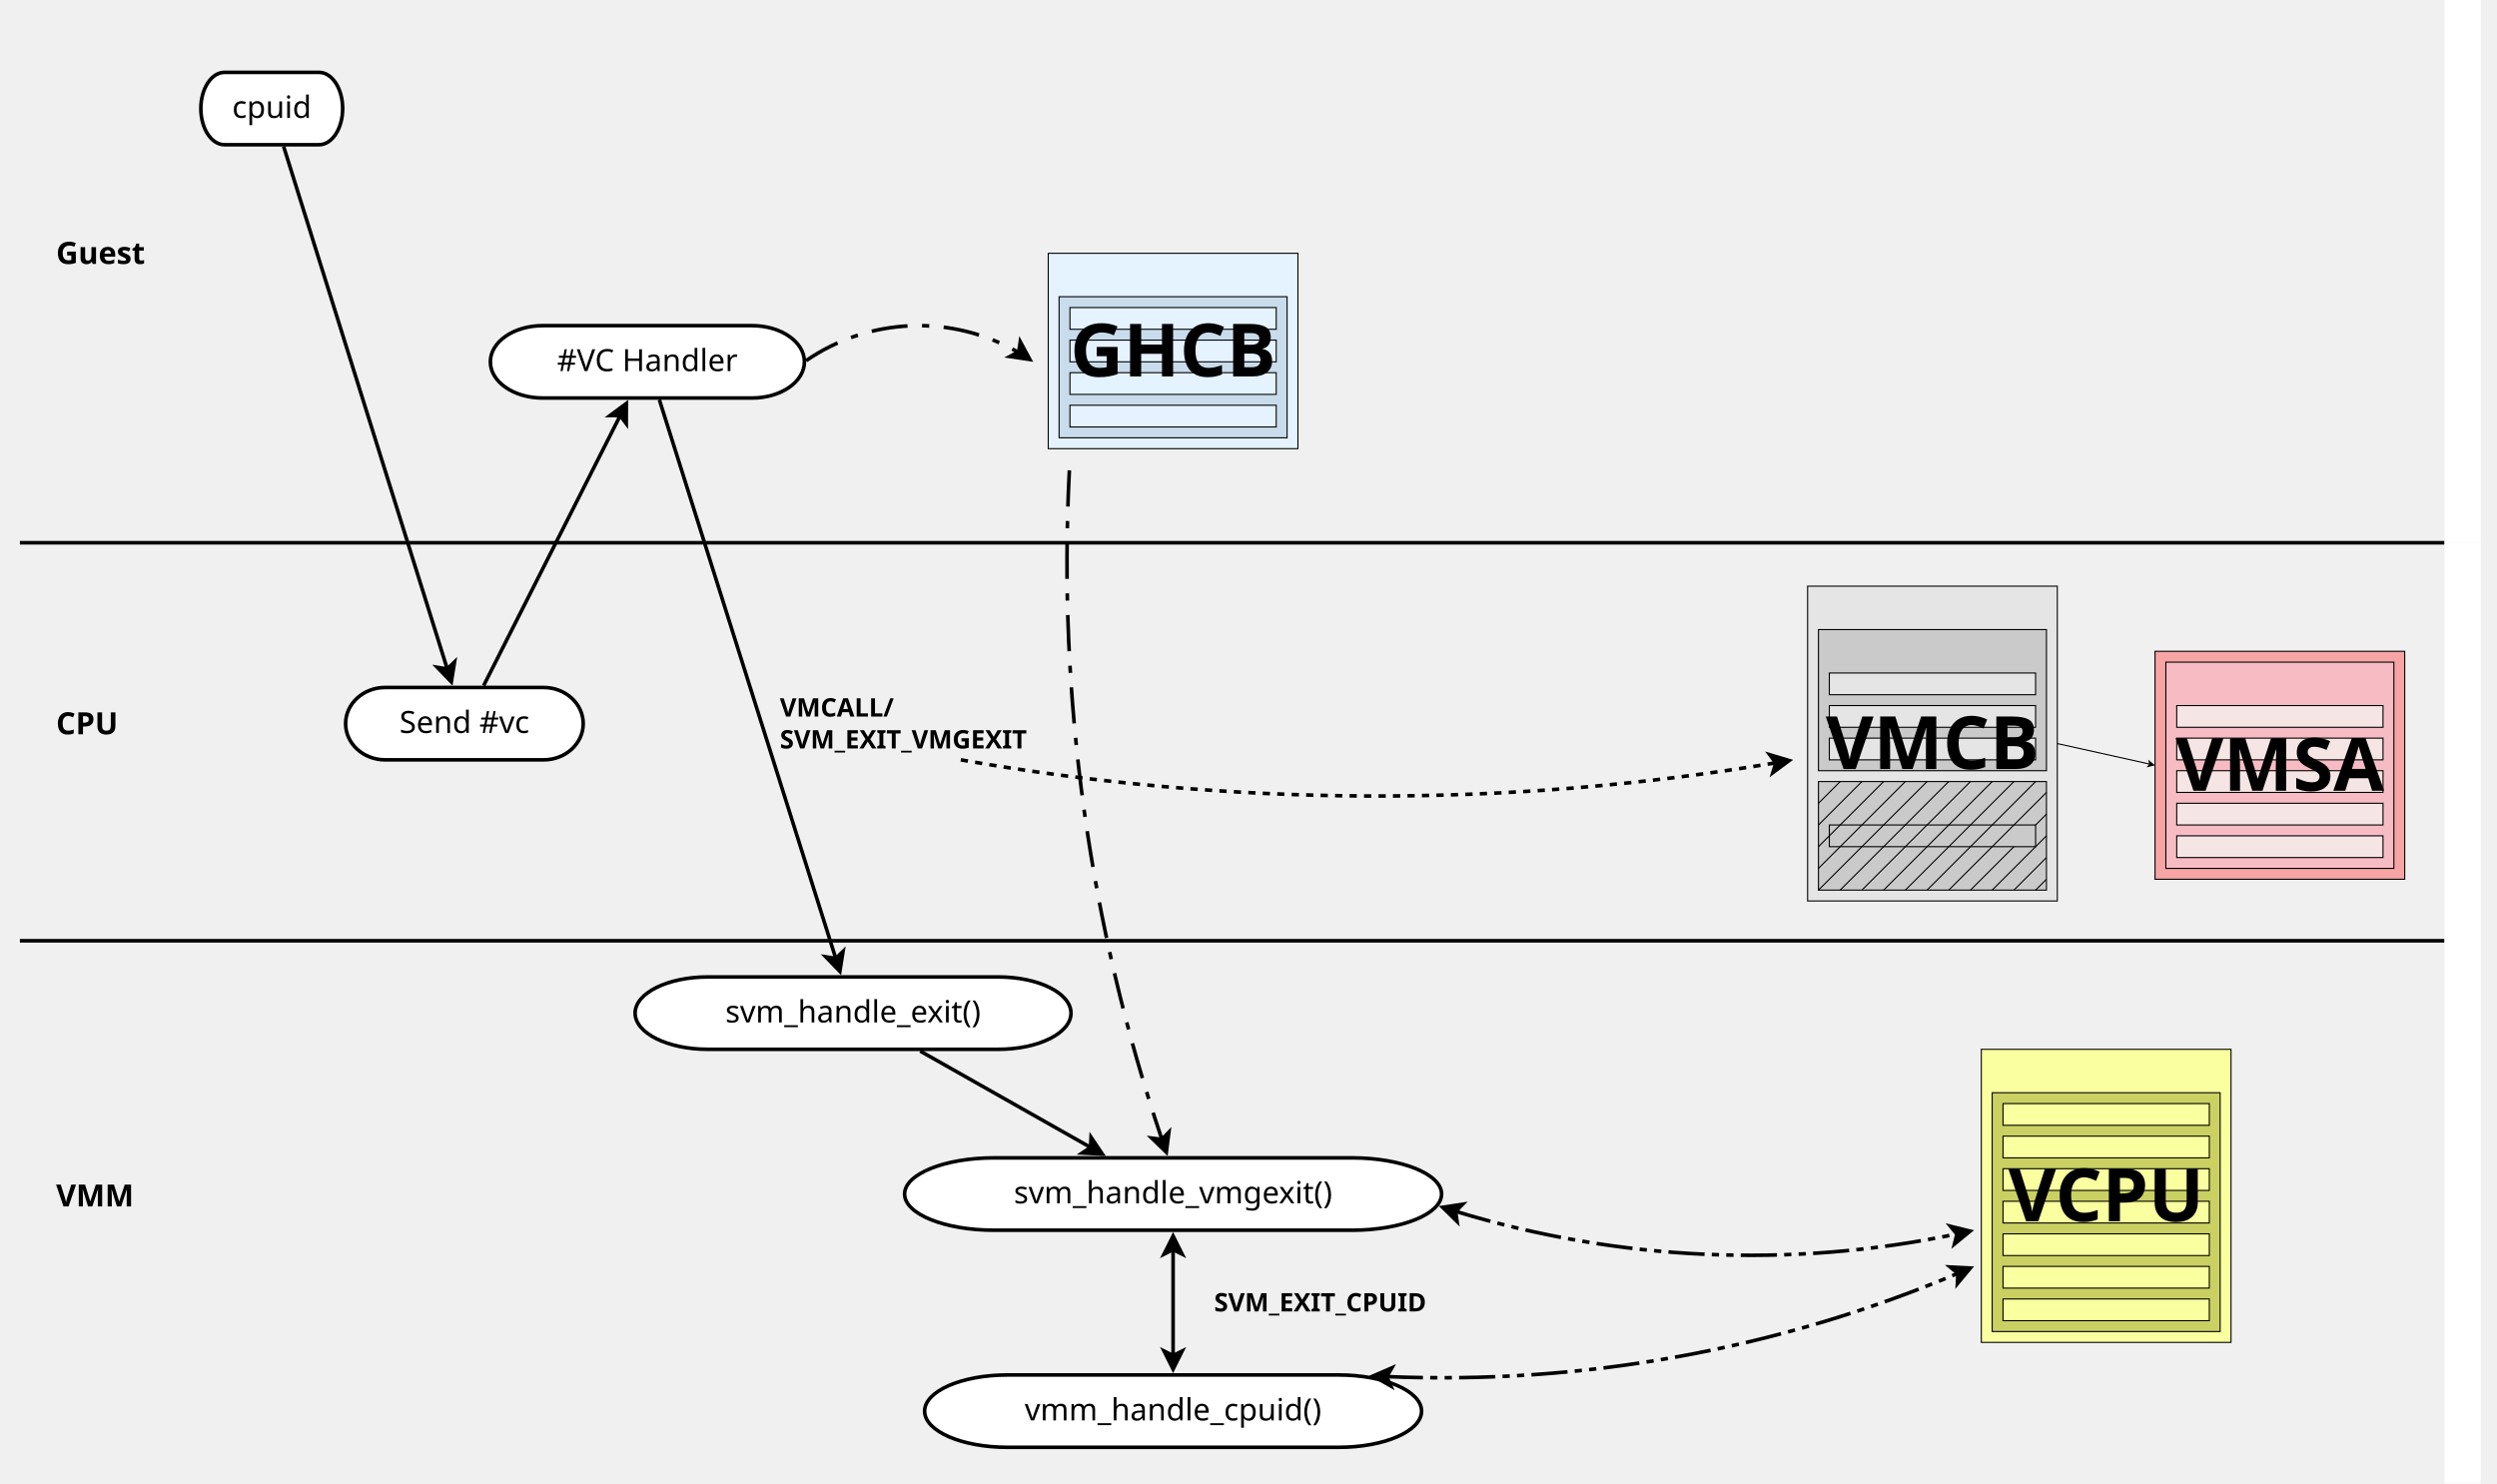
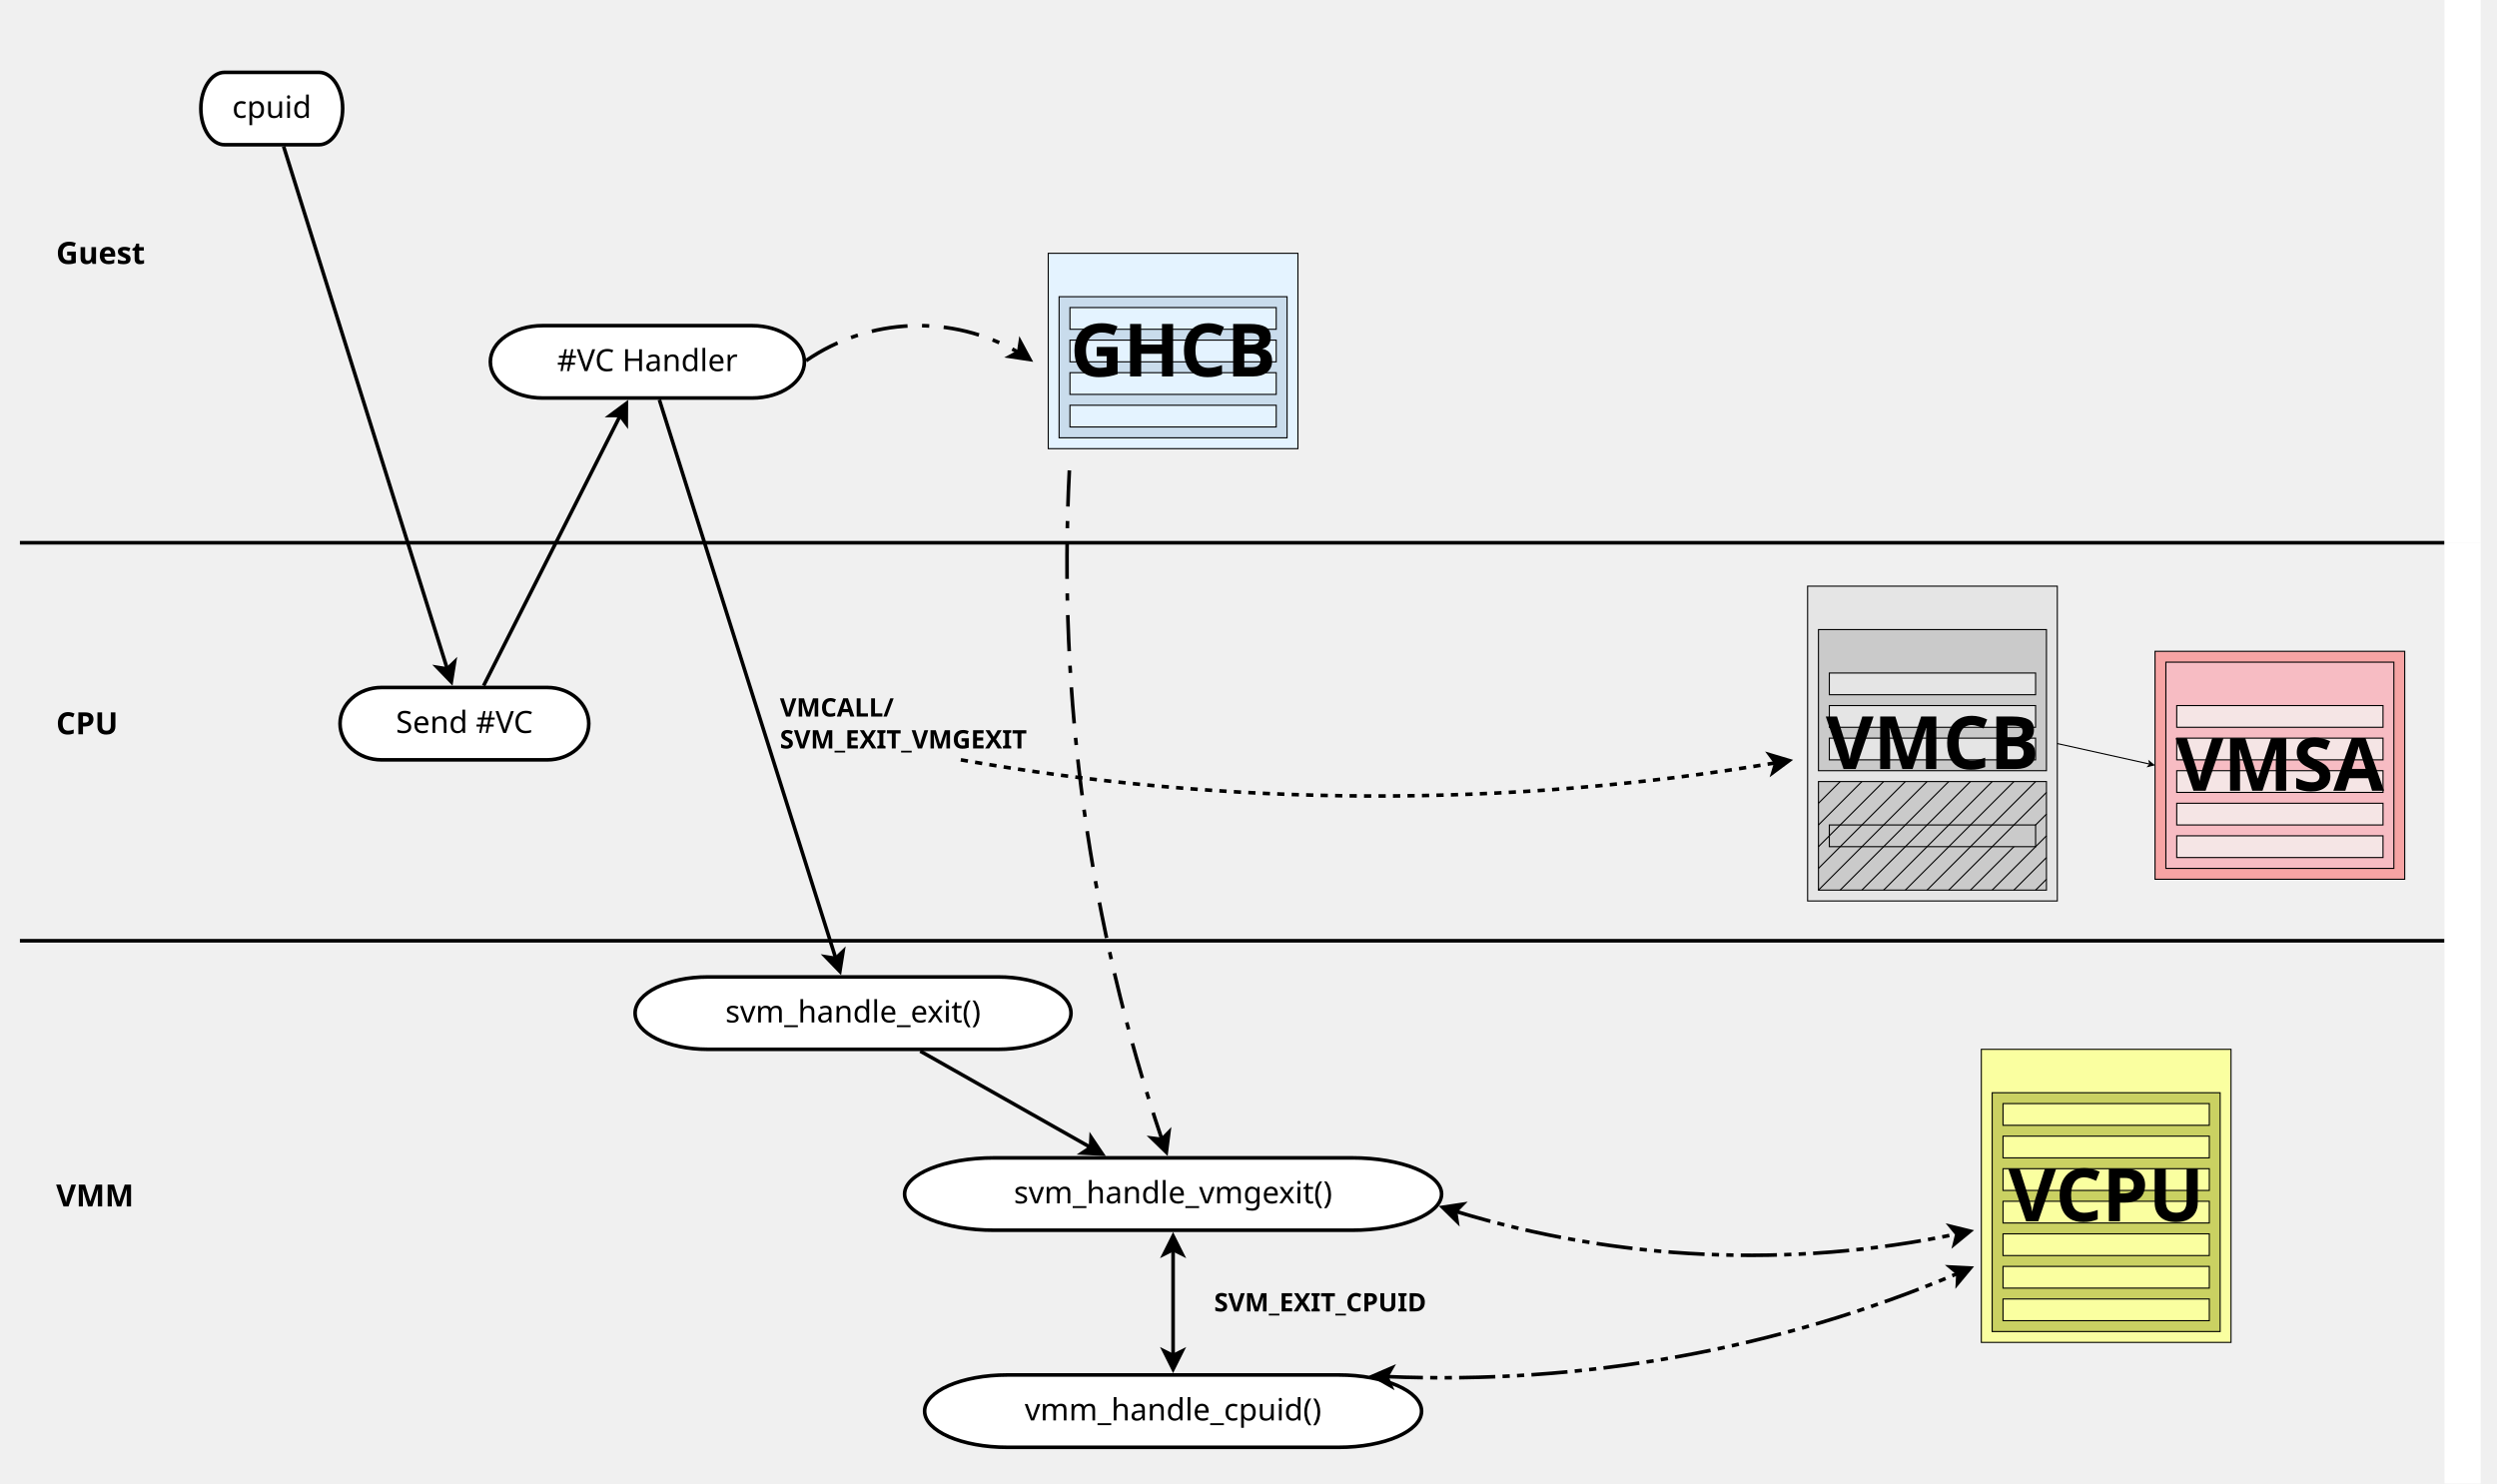
<svg xmlns="http://www.w3.org/2000/svg" width="69cm" height="41cm" viewBox="-2 0 1362 820">
  <defs />
  <g id="Background">
    <text font-size="16.933" style="fill: #000000; fill-opacity: 1; stroke: none;text-anchor:start;font-family:sans-serif;font-style:normal;font-weight:700" x="20" y="405.862">
      <tspan x="20" y="405.862">CPU</tspan>
    </text>
    <text font-size="16.933" style="fill: #000000; fill-opacity: 1; stroke: none;text-anchor:start;font-family:sans-serif;font-style:normal;font-weight:700" x="20" y="666.862">
      <tspan x="20" y="666.862">VMM</tspan>
    </text>
    <text font-size="16.933" style="fill: #000000; fill-opacity: 1; stroke: none;text-anchor:start;font-family:sans-serif;font-style:normal;font-weight:700" x="20" y="145.862">
      <tspan x="20" y="145.862">Guest</tspan>
    </text>
    <g>
      <path style="fill: #ffffff; fill-opacity: 1; stroke-opacity: 1; stroke-width: 2; stroke: #000000" fill-rule="evenodd" d="M 113.062 40 L 165.312,40 C 172.527,40 178.375,48.954 178.375,60 C 178.375,71.046 172.527,80 165.312,80 L 113.062,80 C 105.848,80 100,71.046 100,60 C 100,48.954 105.848,40 113.062,40z" />
      <text font-size="16.933" style="fill: #000000; fill-opacity: 1; stroke: none;text-anchor:middle;font-family:sans-serif;font-style:normal;font-weight:normal" x="139.188" y="65.135">
        <tspan x="139.188" y="65.135">cpuid</tspan>
      </text>
    </g>
    <g>
      <path style="fill: #ffffff; fill-opacity: 1; stroke-opacity: 1; stroke-width: 2; stroke: #000000" fill-rule="evenodd" d="M 380.15 540 L 540.75,540 C 562.924,540 580.9,548.954 580.9,560 C 580.9,571.046 562.924,580 540.75,580 L 380.15,580 C 357.976,580 340,571.046 340,560 C 340,548.954 357.976,540 380.15,540z" />
      <text font-size="16.933" style="fill: #000000; fill-opacity: 1; stroke: none;text-anchor:middle;font-family:sans-serif;font-style:normal;font-weight:normal" x="460.45" y="565.135">
        <tspan x="460.45" y="565.135">svm_handle_exit()</tspan>
      </text>
    </g>
    <g>
      <path style="fill: #ffffff; fill-opacity: 1; stroke-opacity: 1; stroke-width: 2; stroke: #000000" fill-rule="evenodd" d="M 545.775 760 L 728.875,760 C 754.156,760 774.65,768.954 774.65,780 C 774.65,791.046 754.156,800 728.875,800 L 545.775,800 C 520.494,800 500,791.046 500,780 C 500,768.954 520.494,760 545.775,760z" />
      <text font-size="16.933" style="fill: #000000; fill-opacity: 1; stroke: none;text-anchor:middle;font-family:sans-serif;font-style:normal;font-weight:normal" x="637.325" y="785.135">
        <tspan x="637.325" y="785.135">vmm_handle_cpuid()</tspan>
      </text>
    </g>
    <line style="fill: none; stroke-opacity: 1; stroke-width: 2; stroke: #000000" x1="0" y1="520" x2="1340" y2="520" />
    <line style="fill: none; stroke-opacity: 1; stroke-width: 2; stroke: #000000" x1="0" y1="300" x2="1340" y2="300" />
    <g>
-       <path style="fill: #ffffff; fill-opacity: 1; stroke-opacity: 1; stroke-width: 2; stroke: #000000" fill-rule="evenodd" d="M 201.887 380 L 289.437,380 C 301.526,380 311.325,388.954 311.325,400 C 311.325,411.046 301.526,420 289.437,420 L 201.887,420 C 189.799,420 180,411.046 180,400 C 180,388.954 189.799,380 201.887,380z" />
-       <text font-size="16.933" style="fill: #000000; fill-opacity: 1; stroke: none;text-anchor:middle;font-family:sans-serif;font-style:normal;font-weight:normal" x="245.662" y="405.135">
-         <tspan x="245.662" y="405.135">Send #vc</tspan>
+       <path style="fill: #ffffff; fill-opacity: 1; stroke-opacity: 1; stroke-width: 2; stroke: #000000" fill-rule="evenodd" d="M 199.838 380 L 291.488,380 C 304.142,380 314.4,388.954 314.4,400 C 314.4,411.046 304.142,420 291.488,420 L 199.838,420 C 187.183,420 176.925,411.046 176.925,400 C 176.925,388.954 187.183,380 199.838,380z" />
+       <text font-size="16.933" style="fill: #000000; fill-opacity: 1; stroke: none;text-anchor:middle;font-family:sans-serif;font-style:normal;font-weight:normal" x="245.663" y="405.135">
+         <tspan x="245.663" y="405.135">Send #VC</tspan>
      </text>
    </g>
    <g>
      <path style="fill: #ffffff; fill-opacity: 1; stroke-opacity: 1; stroke-width: 2; stroke: #000000" fill-rule="evenodd" d="M 288.928 180 L 404.64,180 C 420.616,180 433.568,188.954 433.568,200 C 433.568,211.046 420.616,220 404.64,220 L 288.928,220 C 272.951,220 260,211.046 260,200 C 260,188.954 272.951,180 288.928,180z" />
      <text font-size="16.933" style="fill: #000000; fill-opacity: 1; stroke: none;text-anchor:middle;font-family:sans-serif;font-style:normal;font-weight:normal" x="346.784" y="205.135">
        <tspan x="346.784" y="205.135">#VC Handler</tspan>
      </text>
    </g>
    <g>
      <path style="fill: #ffffff; fill-opacity: 1; stroke-opacity: 1; stroke-width: 2; stroke: #000000" fill-rule="evenodd" d="M 538.398 640 L 736.248,640 C 763.566,640 785.711,648.954 785.711,660 C 785.711,671.046 763.566,680 736.248,680 L 538.398,680 C 511.081,680 488.936,671.046 488.936,660 C 488.936,648.954 511.081,640 538.398,640z" />
      <text font-size="16.933" style="fill: #000000; fill-opacity: 1; stroke: none;text-anchor:middle;font-family:sans-serif;font-style:normal;font-weight:normal" x="637.323" y="665.135">
        <tspan x="637.323" y="665.135">svm_handle_vmgexit()</tspan>
      </text>
    </g>
    <text font-size="14.111" style="fill: #000000; fill-opacity: 1; stroke: none;text-anchor:start;font-family:sans-serif;font-style:normal;font-weight:700" x="420" y="396.066">
      <tspan x="420" y="396.066">VMCALL/</tspan>
      <tspan x="420" y="413.705">SVM_EXIT_VMGEXIT</tspan>
    </text>
    <text font-size="14.111" style="fill: #000000; fill-opacity: 1; stroke: none;text-anchor:start;font-family:sans-serif;font-style:normal;font-weight:700" x="660" y="724.885">
      <tspan x="660" y="724.885">SVM_EXIT_CPUID</tspan>
    </text>
    <g transform="matrix(0.3,0,0,0.3,916,202)">
      <rect style="fill: #faffa0; fill-opacity: 1; stroke-opacity: 1; stroke-width: 2; stroke: #000000" x="560" y="1260" width="460" height="540" rx="0" ry="0" />
      <text font-size="12.8" style="fill: #000000; fill-opacity: 1; stroke: none;text-anchor:middle;font-family:sans-serif;font-style:normal;font-weight:normal" x="790" y="1533.88">
        <tspan x="790" y="1533.88" />
      </text>
      <g>
        <rect style="fill: #cad162; fill-opacity: 1; stroke-opacity: 1; stroke-width: 2; stroke: #000000" x="580" y="1340" width="420" height="440" rx="0" ry="0" />
        <text font-size="12.8" style="fill: #000000; fill-opacity: 1; stroke: none;text-anchor:middle;font-family:sans-serif;font-style:normal;font-weight:normal" x="790" y="1563.88">
          <tspan x="790" y="1563.88" />
        </text>
      </g>
      <rect style="fill: #faffa0; fill-opacity: 1; stroke-opacity: 1; stroke-width: 2; stroke: #000000" x="600" y="1420" width="380" height="40" rx="0" ry="0" />
      <rect style="fill: #faffa0; fill-opacity: 1; stroke-opacity: 1; stroke-width: 2; stroke: #000000" x="600" y="1720" width="380" height="40" rx="0" ry="0" />
      <rect style="fill: #faffa0; fill-opacity: 1; stroke-opacity: 1; stroke-width: 2; stroke: #000000" x="600" y="1360" width="380" height="40" rx="0" ry="0" />
      <rect style="fill: #faffa0; fill-opacity: 1; stroke-opacity: 1; stroke-width: 2; stroke: #000000" x="600" y="1660" width="380" height="40" rx="0" ry="0" />
      <rect style="fill: #faffa0; fill-opacity: 1; stroke-opacity: 1; stroke-width: 2; stroke: #000000" x="600" y="1600" width="380" height="40" rx="0" ry="0" />
      <rect style="fill: #faffa0; fill-opacity: 1; stroke-opacity: 1; stroke-width: 2; stroke: #000000" x="600" y="1540" width="380" height="40" rx="0" ry="0" />
      <rect style="fill: #faffa0; fill-opacity: 1; stroke-opacity: 1; stroke-width: 2; stroke: #000000" x="600" y="1480" width="380" height="40" rx="0" ry="0" />
      <text font-size="135.467" style="fill: #000000; fill-opacity: 1; stroke: none;text-anchor:middle;font-family:sans-serif;font-style:normal;font-weight:700" x="790" y="1576.9">
        <tspan x="790" y="1576.9">VCPU</tspan>
      </text>
    </g>
    <g transform="matrix(0.3,0,0,0.3,400.324,-412)">
      <rect style="fill: #e4f3ff; fill-opacity: 1; stroke-opacity: 1; stroke-width: 2; stroke: #000000" x="560" y="1840" width="460" height="360" rx="0" ry="0" />
      <text font-size="12.8" style="fill: #000000; fill-opacity: 1; stroke: none;text-anchor:middle;font-family:sans-serif;font-style:normal;font-weight:normal" x="790" y="2023.88">
        <tspan x="790" y="2023.88" />
      </text>
      <g>
        <rect style="fill: #c9dcec; fill-opacity: 1; stroke-opacity: 1; stroke-width: 2; stroke: #000000" x="580" y="1920" width="420" height="260" rx="0" ry="0" />
        <text font-size="12.8" style="fill: #000000; fill-opacity: 1; stroke: none;text-anchor:middle;font-family:sans-serif;font-style:normal;font-weight:normal" x="790" y="2053.88">
          <tspan x="790" y="2053.88" />
        </text>
      </g>
      <rect style="fill: #e4f3ff; fill-opacity: 1; stroke-opacity: 1; stroke-width: 2; stroke: #000000" x="600" y="1940" width="380" height="40" rx="0" ry="0" />
      <rect style="fill: #e4f3ff; fill-opacity: 1; stroke-opacity: 1; stroke-width: 2; stroke: #000000" x="600" y="2000" width="380" height="40" rx="0" ry="0" />
      <rect style="fill: #e4f3ff; fill-opacity: 1; stroke-opacity: 1; stroke-width: 2; stroke: #000000" x="600" y="2120" width="380" height="40" rx="0" ry="0" />
      <rect style="fill: #e4f3ff; fill-opacity: 1; stroke-opacity: 1; stroke-width: 2; stroke: #000000" x="600" y="2060" width="380" height="40" rx="0" ry="0" />
      <text font-size="135.467" style="fill: #000000; fill-opacity: 1; stroke: none;text-anchor:middle;font-family:sans-serif;font-style:normal;font-weight:700" x="790" y="2066.9">
        <tspan x="790" y="2066.9">GHCB</tspan>
      </text>
    </g>
    <g transform="matrix(0.3,0,0,0.3,664,324)">
      <g>
        <rect style="fill: #f7a4a4; fill-opacity: 1; stroke-opacity: 1; stroke-width: 2; stroke: #000000" x="1720" y="120" width="460" height="420" rx="0" ry="0" />
        <text font-size="12.8" style="fill: #000000; fill-opacity: 1; stroke: none;text-anchor:middle;font-family:sans-serif;font-style:normal;font-weight:normal" x="1950" y="333.881">
          <tspan x="1950" y="333.881" />
        </text>
      </g>
      <g>
        <rect style="fill: #f7bcc3; fill-opacity: 1; stroke-opacity: 1; stroke-width: 2; stroke: #000000" x="1740" y="140" width="420" height="380" rx="0" ry="0" />
        <text font-size="12.8" style="fill: #000000; fill-opacity: 1; stroke: none;text-anchor:middle;font-family:sans-serif;font-style:normal;font-weight:normal" x="1950" y="333.881">
          <tspan x="1950" y="333.881" />
        </text>
      </g>
      <rect style="fill: #f7bcc3; fill-opacity: 1; stroke-opacity: 1; stroke-width: 2; stroke: #f7bcc3" x="1760" y="160" width="380" height="40" rx="0" ry="0" />
      <rect style="fill: #f5e5e5; fill-opacity: 1; stroke-opacity: 1; stroke-width: 2; stroke: #000000" x="1760" y="460" width="380" height="40" rx="0" ry="0" />
      <rect style="fill: #f5e5e5; fill-opacity: 1; stroke-opacity: 1; stroke-width: 2; stroke: #000000" x="1760" y="400" width="380" height="40" rx="0" ry="0" />
      <rect style="fill: #f5e5e5; fill-opacity: 1; stroke-opacity: 1; stroke-width: 2; stroke: #000000" x="1760" y="340" width="380" height="40" rx="0" ry="0" />
      <rect style="fill: #f5e5e5; fill-opacity: 1; stroke-opacity: 1; stroke-width: 2; stroke: #000000" x="1760" y="280" width="380" height="40" rx="0" ry="0" />
      <rect style="fill: #f5e5e5; fill-opacity: 1; stroke-opacity: 1; stroke-width: 2; stroke: #000000" x="1760" y="220" width="380" height="40" rx="0" ry="0" />
      <text font-size="135.467" style="fill: #000000; fill-opacity: 1; stroke: none;text-anchor:middle;font-family:sans-serif;font-style:normal;font-weight:700" x="1950" y="376.897">
        <tspan x="1950" y="376.897">VMSA</tspan>
      </text>
      <g>
        <rect style="fill: #e5e5e5; fill-opacity: 1; stroke-opacity: 1; stroke-width: 2; stroke: #000000" x="1080" y="0" width="460" height="580" rx="0" ry="0" />
        <text font-size="12.8" style="fill: #000000; fill-opacity: 1; stroke: none;text-anchor:middle;font-family:sans-serif;font-style:normal;font-weight:normal" x="1310" y="293.881">
          <tspan x="1310" y="293.881" />
        </text>
      </g>
      <g>
        <g>
          <rect style="fill: #cacaca; fill-opacity: 1; stroke-opacity: 1; stroke-width: 2; stroke: #000000" x="1100" y="360" width="420" height="200" rx="0" ry="0" />
          <text font-size="12.8" style="fill: #000000; fill-opacity: 1; stroke: none;text-anchor:middle;font-family:sans-serif;font-style:normal;font-weight:normal" x="1310" y="463.881">
            <tspan x="1310" y="463.881" />
          </text>
        </g>
        <line style="fill: none; stroke-opacity: 1; stroke-width: 2; stroke: #000000" x1="1380" y1="560" x2="1520" y2="420" />
        <g>
          <rect style="fill: #cacaca; fill-opacity: 1; stroke-opacity: 1; stroke-width: 2; stroke: #000000" x="1100" y="80" width="420" height="260" rx="0" ry="0" />
          <text font-size="12.8" style="fill: #000000; fill-opacity: 1; stroke: none;text-anchor:middle;font-family:sans-serif;font-style:normal;font-weight:normal" x="1310" y="213.881">
            <tspan x="1310" y="213.881" />
          </text>
          <rect style="fill: #e5e5e5; fill-opacity: 1; stroke-opacity: 1; stroke-width: 2; stroke: #000000" x="1120" y="280" width="380" height="40" rx="0" ry="0" />
          <rect style="fill: #e5e5e5; fill-opacity: 1; stroke-opacity: 1; stroke-width: 2; stroke: #000000" x="1120" y="220" width="380" height="40" rx="0" ry="0" />
          <rect style="fill: #e5e5e5; fill-opacity: 1; stroke-opacity: 1; stroke-width: 2; stroke: #000000" x="1120" y="160" width="380" height="40" rx="0" ry="0" />
          <rect style="fill: #cacaca; fill-opacity: 1; stroke-opacity: 1; stroke-width: 2.35099e-37; stroke: #cacaca" x="1120" y="100" width="380" height="40" rx="0" ry="0" />
          <rect style="fill: #cacaca; fill-opacity: 1; stroke-opacity: 1; stroke-width: 2; stroke: #000000" x="1120" y="440" width="380" height="40" rx="0" ry="0" />
          <line style="fill: none; stroke-opacity: 1; stroke-width: 2; stroke: #000000" x1="1100" y1="400" x2="1140" y2="360" />
          <line style="fill: none; stroke-opacity: 1; stroke-width: 2; stroke: #000000" x1="1100" y1="440" x2="1180" y2="360" />
          <line style="fill: none; stroke-opacity: 1; stroke-width: 2; stroke: #000000" x1="1180" y1="560" x2="1380" y2="360" />
          <line style="fill: none; stroke-opacity: 1; stroke-width: 2; stroke: #000000" x1="1100" y1="520" x2="1260" y2="360" />
          <line style="fill: none; stroke-opacity: 1; stroke-width: 2; stroke: #000000" x1="1100" y1="560" x2="1300" y2="360" />
          <line style="fill: none; stroke-opacity: 1; stroke-width: 2; stroke: #000000" x1="1100" y1="480" x2="1220" y2="360" />
          <line style="fill: none; stroke-opacity: 1; stroke-width: 2; stroke: #000000" x1="1140" y1="560" x2="1340" y2="360" />
          <line style="fill: none; stroke-opacity: 1; stroke-width: 2; stroke: #000000" x1="1500" y1="560" x2="1520" y2="540" />
          <line style="fill: none; stroke-opacity: 1; stroke-width: 2; stroke: #000000" x1="1460" y1="560" x2="1520" y2="500" />
          <line style="fill: none; stroke-opacity: 1; stroke-width: 2; stroke: #000000" x1="1220" y1="560" x2="1420" y2="360" />
          <line style="fill: none; stroke-opacity: 1; stroke-width: 2; stroke: #000000" x1="1260" y1="560" x2="1460" y2="360" />
          <line style="fill: none; stroke-opacity: 1; stroke-width: 2; stroke: #000000" x1="1300" y1="560" x2="1500" y2="360" />
          <line style="fill: none; stroke-opacity: 1; stroke-width: 2; stroke: #000000" x1="1340" y1="560" x2="1520" y2="380" />
          <line style="fill: none; stroke-opacity: 1; stroke-width: 2; stroke: #000000" x1="1420" y1="560" x2="1520" y2="460" />
        </g>
        <text font-size="135.467" style="fill: #000000; fill-opacity: 1; stroke: none;text-anchor:middle;font-family:sans-serif;font-style:normal;font-weight:700" x="1310" y="336.897">
          <tspan x="1310" y="336.897">VMCB</tspan>
        </text>
      </g>
      <line style="fill: none; stroke-opacity: 1; stroke-width: 2; stroke: #000000" x1="1540" y1="290" x2="1710.5" y2="327.888" />
      <polygon style="fill: #000000; fill-opacity: 1; stroke-opacity: 1; stroke-width: 2; stroke: #000000" fill-rule="evenodd" points="1717.82,329.515 1706.97,332.227 1710.5,327.888 1709.14,322.465 " />
    </g>
    <rect style="fill: #ffffff; fill-opacity: 1; stroke-opacity: 1; stroke-width: 0.02; stroke: #000000" x="1340" y="520" width="20" height="300" rx="0" ry="0" />
    <rect style="fill: #ffffff; fill-opacity: 1; stroke-opacity: 1; stroke-width: 0.02; stroke: #000000" x="1340" y="0" width="20" height="300" rx="0" ry="0" />
    <rect style="fill: #ffffff; fill-opacity: 1; stroke-opacity: 1; stroke-width: 0.02; stroke: #000000" x="1340" y="300" width="20" height="220" rx="0" ry="0" />
    <line style="fill: none; stroke-opacity: 1; stroke-width: 0.02; stroke: #000000" x1="1340" y1="820" x2="0" y2="820" />
    <g>
      <line style="fill: none; stroke-opacity: 1; stroke-width: 2; stroke: #000000" x1="145.751" y1="80.96" x2="236.189" y2="369.749" />
      <polygon style="fill: #000000; fill-opacity: 1; stroke-opacity: 1; stroke-width: 2; stroke: #000000" fill-rule="evenodd" points="238.431,376.907 230.671,368.858 236.189,369.749 240.214,365.869 " />
    </g>
    <g>
      <line style="fill: none; stroke-opacity: 1; stroke-width: 2; stroke: #000000" x1="256.281" y1="378.998" x2="331.772" y2="229.691" />
      <polygon style="fill: #000000; fill-opacity: 1; stroke-opacity: 1; stroke-width: 2; stroke: #000000" fill-rule="evenodd" points="335.156,222.998 335.106,234.178 331.772,229.691 326.182,229.666 " />
    </g>
    <g>
      <line style="fill: none; stroke-opacity: 1; stroke-width: 2; stroke: #000000" x1="353.402" y1="220.962" x2="450.9" y2="529.754" />
      <polygon style="fill: #000000; fill-opacity: 1; stroke-opacity: 1; stroke-width: 2; stroke: #000000" fill-rule="evenodd" points="453.158,536.906 445.379,528.875 450.9,529.754 454.915,525.864 " />
    </g>
    <g>
      <line style="fill: none; stroke-opacity: 1; stroke-width: 2; stroke: #000000" x1="497.597" y1="581.002" x2="591.701" y2="634.206" />
      <polygon style="fill: #000000; fill-opacity: 1; stroke-opacity: 1; stroke-width: 2; stroke: #000000" fill-rule="evenodd" points="598.23,637.897 587.064,637.328 591.701,634.206 591.985,628.623 " />
    </g>
    <g>
      <line style="fill: none; stroke-opacity: 1; stroke-width: 2; stroke: #000000" x1="637.324" y1="690.727" x2="637.325" y2="749.273" />
      <polygon style="fill: #000000; fill-opacity: 1; stroke-opacity: 1; stroke-width: 2; stroke: #000000" fill-rule="evenodd" points="637.324,683.227 642.324,693.227 637.324,690.727 632.324,693.227 " />
      <polygon style="fill: #000000; fill-opacity: 1; stroke-opacity: 1; stroke-width: 2; stroke: #000000" fill-rule="evenodd" points="637.325,756.773 632.325,746.773 637.325,749.273 642.325,746.773 " />
    </g>
    <g>
      <path style="fill: none; stroke-opacity: 1; stroke-width: 2; stroke-dasharray: 4; stroke: #000000" d="M 520,420 A 1332.5,1332.5 0 0 0 970.404,421.645" />
      <polygon style="fill: #000000; fill-opacity: 1; stroke-opacity: 1; stroke-width: 2; stroke: #000000" fill-rule="evenodd" points="977.797,420.386 968.811,427.037 970.41,421.681 967.085,417.187 " />
    </g>
    <g>
      <path style="fill: none; stroke-opacity: 1; stroke-width: 2; stroke-dasharray: 20 4 4 4 4 4; stroke: #000000" d="M 793.452,669.559 A 558.135,558.135 0 0 0 1070.49,682.074" />
      <polygon style="fill: #000000; fill-opacity: 1; stroke-opacity: 1; stroke-width: 2; stroke: #000000" fill-rule="evenodd" points="786.293,667.327 797.348,665.656 793.427,669.641 794.263,675.168 " />
      <polygon style="fill: #000000; fill-opacity: 1; stroke-opacity: 1; stroke-width: 2; stroke: #000000" fill-rule="evenodd" points="1077.82,680.495 1069.18,687.586 1070.51,682.157 1066.96,677.835 " />
    </g>
    <g>
      <path style="fill: none; stroke-opacity: 1; stroke-width: 2; stroke-dasharray: 20 4 4 4 4 4; stroke: #000000" d="M 755.409,760.903 A 731.536,731.536 0 0 0 1071.06,703.849" />
      <polygon style="fill: #000000; fill-opacity: 1; stroke-opacity: 1; stroke-width: 2; stroke: #000000" fill-rule="evenodd" points="747.918,760.551 758.18,756.114 755.406,760.967 757.625,766.098 " />
      <polygon style="fill: #000000; fill-opacity: 1; stroke-opacity: 1; stroke-width: 2; stroke: #000000" fill-rule="evenodd" points="1077.95,700.898 1070.8,709.492 1071.08,703.909 1066.79,700.334 " />
    </g>
    <g>
      <path style="fill: none; stroke-opacity: 1; stroke-width: 2; stroke-dasharray: 20 8 4 8; stroke: #000000" d="M 434.504,199.352 A 109.9,109.9 0 0 1 551.82,194.772" />
      <polygon style="fill: #000000; fill-opacity: 1; stroke-opacity: 1; stroke-width: 2; stroke: #000000" fill-rule="evenodd" points="558.171,198.714 547.115,197.052 552.036,194.4 552.867,188.872 " />
    </g>
    <g>
      <path style="fill: none; stroke-opacity: 1; stroke-width: 2; stroke-dasharray: 20 8 4 8; stroke: #000000" d="M 580,260 A 995.413,995.413 0 0 0 631.148,629.785" />
      <polygon style="fill: #000000; fill-opacity: 1; stroke-opacity: 1; stroke-width: 2; stroke: #000000" fill-rule="evenodd" points="633.575,636.881 625.558,629.088 631.103,629.8 635,625.792 " />
    </g>
  </g>
</svg>
